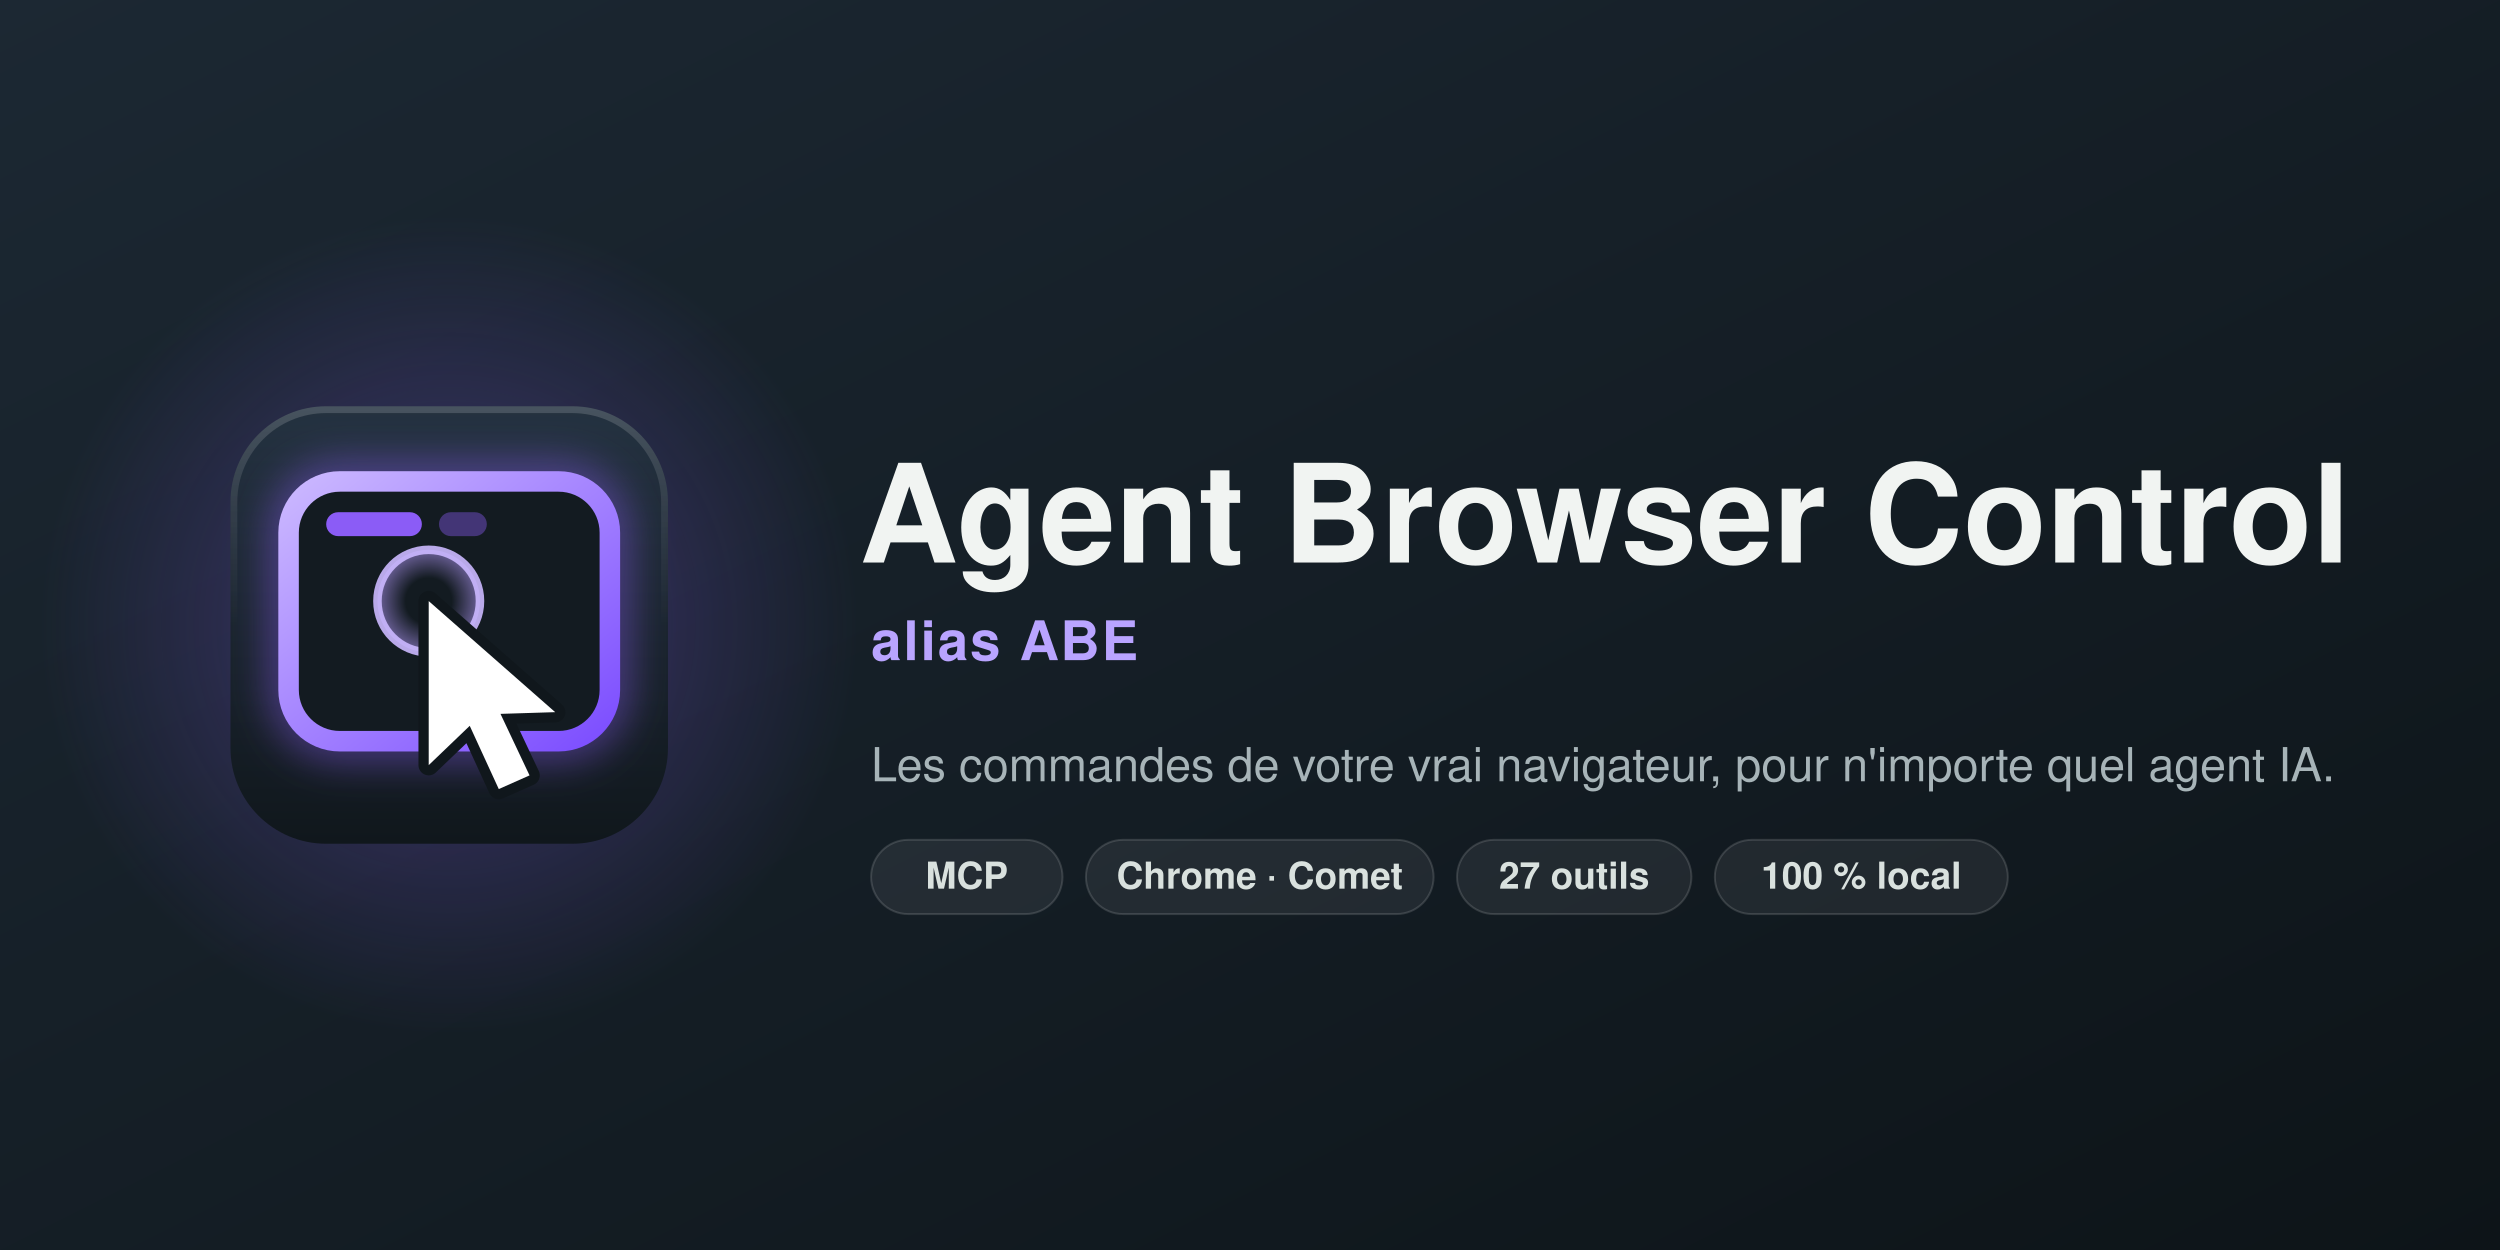
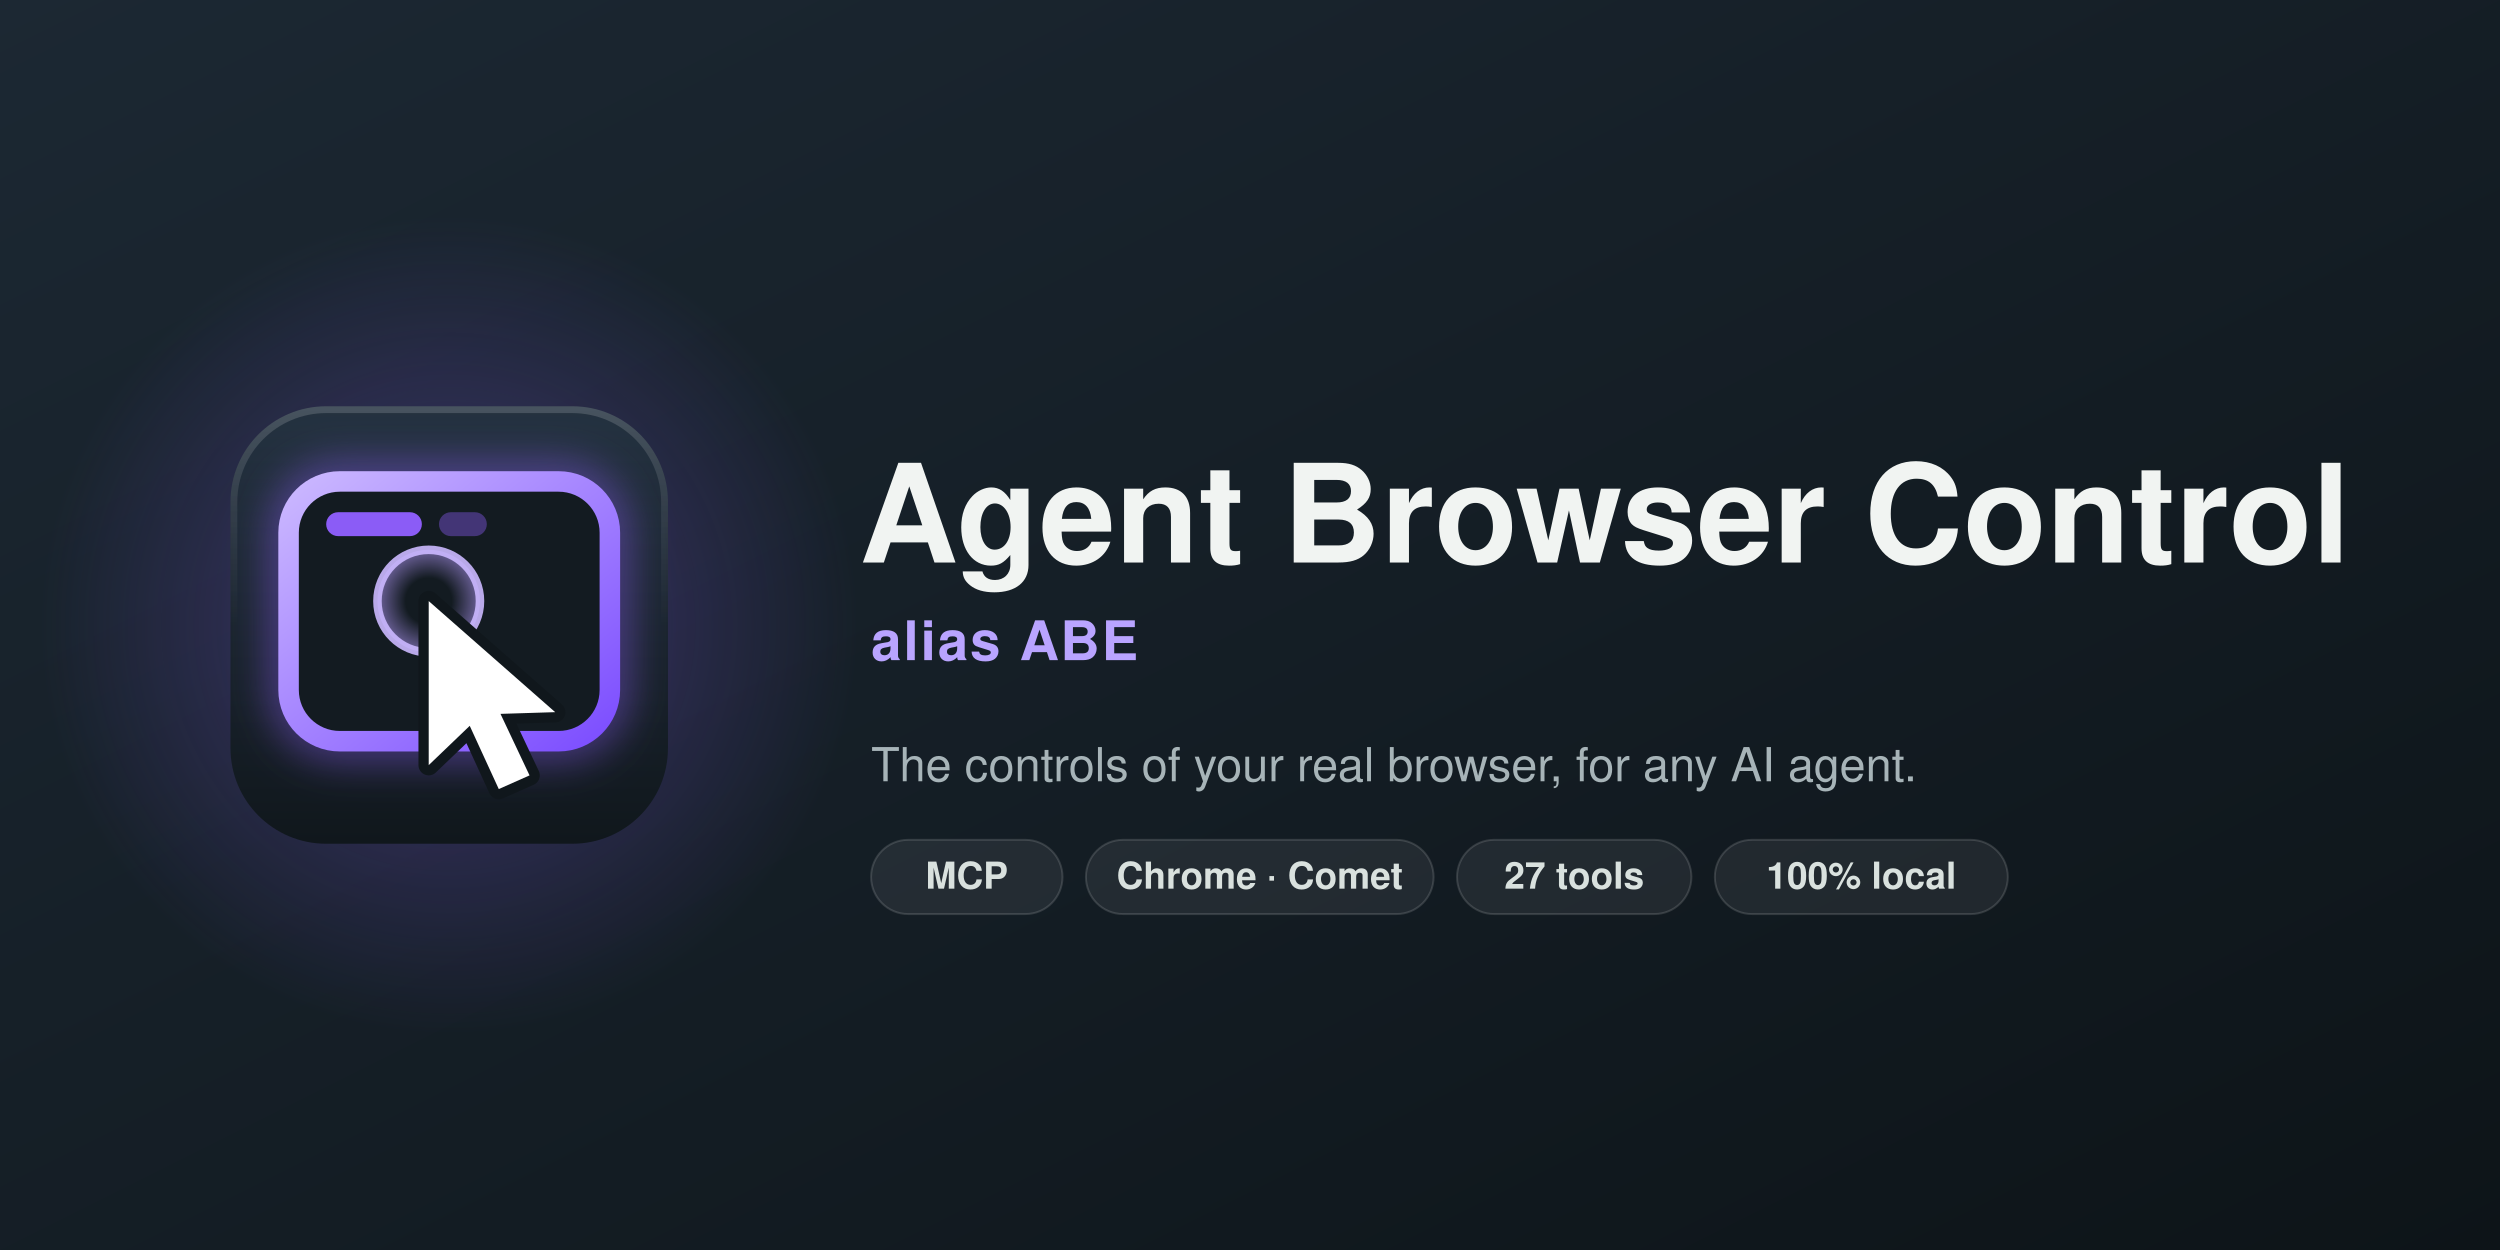
<svg xmlns="http://www.w3.org/2000/svg" viewBox="0 0 1280 640" width="1280" height="640">
  <defs>
    <linearGradient id="bg" x1="0" y1="0" x2="0" y2="1">
      <stop offset="0" stop-color="#243240" />
      <stop offset="1" stop-color="#10171c" />
    </linearGradient>
    <linearGradient id="edge" x1="0" y1="0" x2="0" y2="1">
      <stop offset="0" stop-color="#ffffff" stop-opacity=".16" />
      <stop offset=".5" stop-color="#ffffff" stop-opacity="0" />
    </linearGradient>
    <linearGradient id="frame" x1="0" y1="0" x2="1" y2="1">
      <stop offset="0" stop-color="#cbb8ff" />
      <stop offset="1" stop-color="#7c4dff" />
    </linearGradient>
    <radialGradient id="pulse">
      <stop offset=".45" stop-color="#b79cff" stop-opacity="0" />
      <stop offset="1" stop-color="#b79cff" stop-opacity=".55" />
    </radialGradient>
    <filter id="glow" x="-40%" y="-40%" width="180%" height="180%">
      <feGaussianBlur stdDeviation="6" />
    </filter>
    <linearGradient id="page" x1="0" y1="0" x2="1" y2="1">
      <stop offset="0" stop-color="#1c2833" />
      <stop offset="1" stop-color="#0d1418" />
    </linearGradient>
    <radialGradient id="aura" cx="0.5" cy="0.5" r="0.5">
      <stop offset="0" stop-color="#8b5cf6" stop-opacity=".35" />
      <stop offset="1" stop-color="#8b5cf6" stop-opacity="0" />
    </radialGradient>
  </defs>
  <rect width="1280" height="640" fill="url(#page)" />
  <circle cx="230" cy="320" r="210" fill="url(#aura)" />
  <g transform="translate(118 208) scale(1.75)">
    <rect width="128" height="128" rx="28" fill="url(#bg)" />
    <rect x="1" y="1" width="126" height="126" rx="27" fill="none" stroke="url(#edge)" stroke-width="2" />
    <rect x="17" y="22" width="94" height="76" rx="15" fill="none" stroke="#8b5cf6" stroke-width="10" opacity=".55" filter="url(#glow)" />
    <rect x="17" y="22" width="94" height="76" rx="15" fill="#131b21" stroke="url(#frame)" stroke-width="6" />
    <rect x="28" y="31" width="28" height="7" rx="3.5" fill="#8b5cf6" />
    <rect x="61" y="31" width="14" height="7" rx="3.5" fill="#8b5cf6" opacity=".4" />
    <circle cx="58" cy="57" r="15" fill="url(#pulse)" />
    <circle cx="58" cy="57" r="15" fill="none" stroke="#cbb8ff" stroke-width="2.5" opacity=".9" />
    <path d="M58 57 L58 105 L70 93.5 L78.5 112 L87.5 108 L79 90 L95 89.5 Z" fill="#ffffff" stroke="#10171c" stroke-width="6" stroke-linejoin="round" paint-order="stroke" />
  </g>
  <text x="440" y="288" font-family="Segoe UI Variable Display, Segoe UI, Helvetica, Arial, sans-serif" font-size="70" font-weight="700" fill="#f1f4f2">Agent Browser Control</text>
  <text x="446" y="338" font-family="Segoe UI, Helvetica, Arial, sans-serif" font-size="28" font-weight="600" fill="#b9a4ff" letter-spacing="1">alias ABE</text>
-   <text x="446" y="400" font-family="Segoe UI, Helvetica, Arial, sans-serif" font-size="24" fill="#a7b4b8">Les commandes de votre vrai navigateur, pour n'importe quel agent IA.</text>
+   <text x="446" y="400" font-family="Segoe UI, Helvetica, Arial, sans-serif" font-size="24" fill="#a7b4b8">The controls of your real browser, for any AI agent.</text>
  <g font-family="Segoe UI, Helvetica, Arial, sans-serif" font-size="19" font-weight="600" fill="#d9e1de">
    <rect x="446" y="430" width="98" height="38" rx="19" fill="#ffffff" fill-opacity=".07" stroke="#ffffff" stroke-opacity=".14" />
    <text x="495" y="455" text-anchor="middle">MCP</text>
    <rect x="556" y="430" width="178" height="38" rx="19" fill="#ffffff" fill-opacity=".07" stroke="#ffffff" stroke-opacity=".14" />
    <text x="645" y="455" text-anchor="middle">Chrome · Comet</text>
    <rect x="746" y="430" width="120" height="38" rx="19" fill="#ffffff" fill-opacity=".07" stroke="#ffffff" stroke-opacity=".14" />
-     <text x="806" y="455" text-anchor="middle">27 outils</text>
+     <text x="806" y="455" text-anchor="middle">27 tools</text>
    <rect x="878" y="430" width="150" height="38" rx="19" fill="#ffffff" fill-opacity=".07" stroke="#ffffff" stroke-opacity=".14" />
-     <text x="953" y="455" text-anchor="middle">100 % local</text>
+     <text x="953" y="455" text-anchor="middle">100% local</text>
  </g>
</svg>
